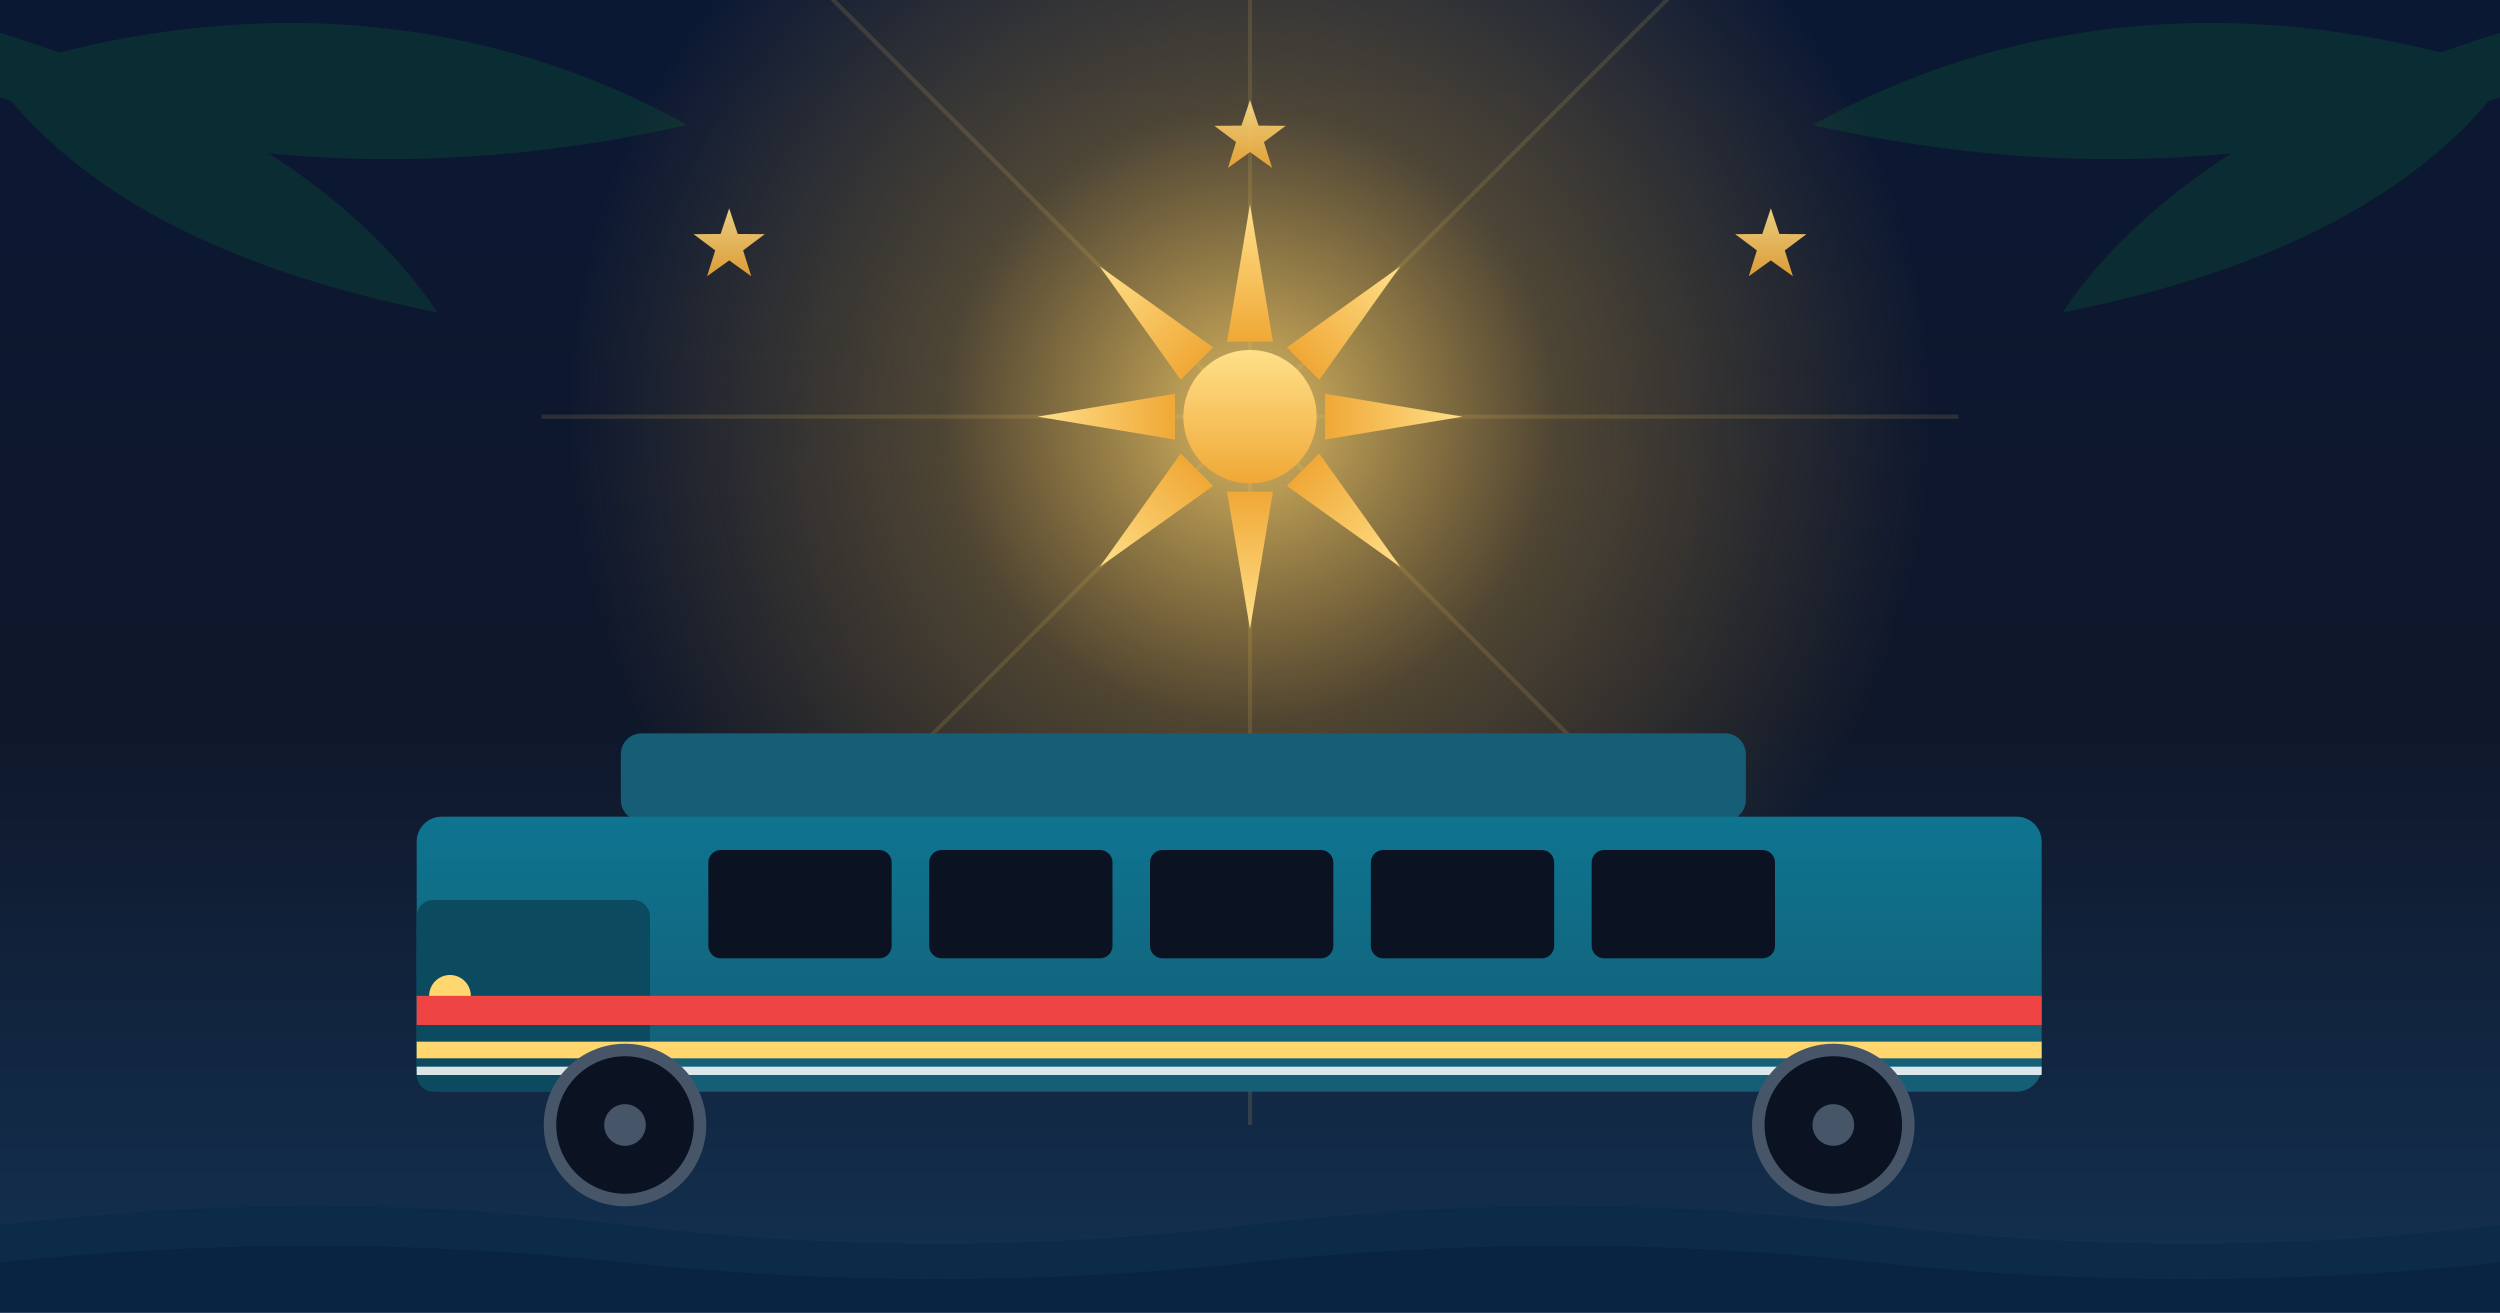
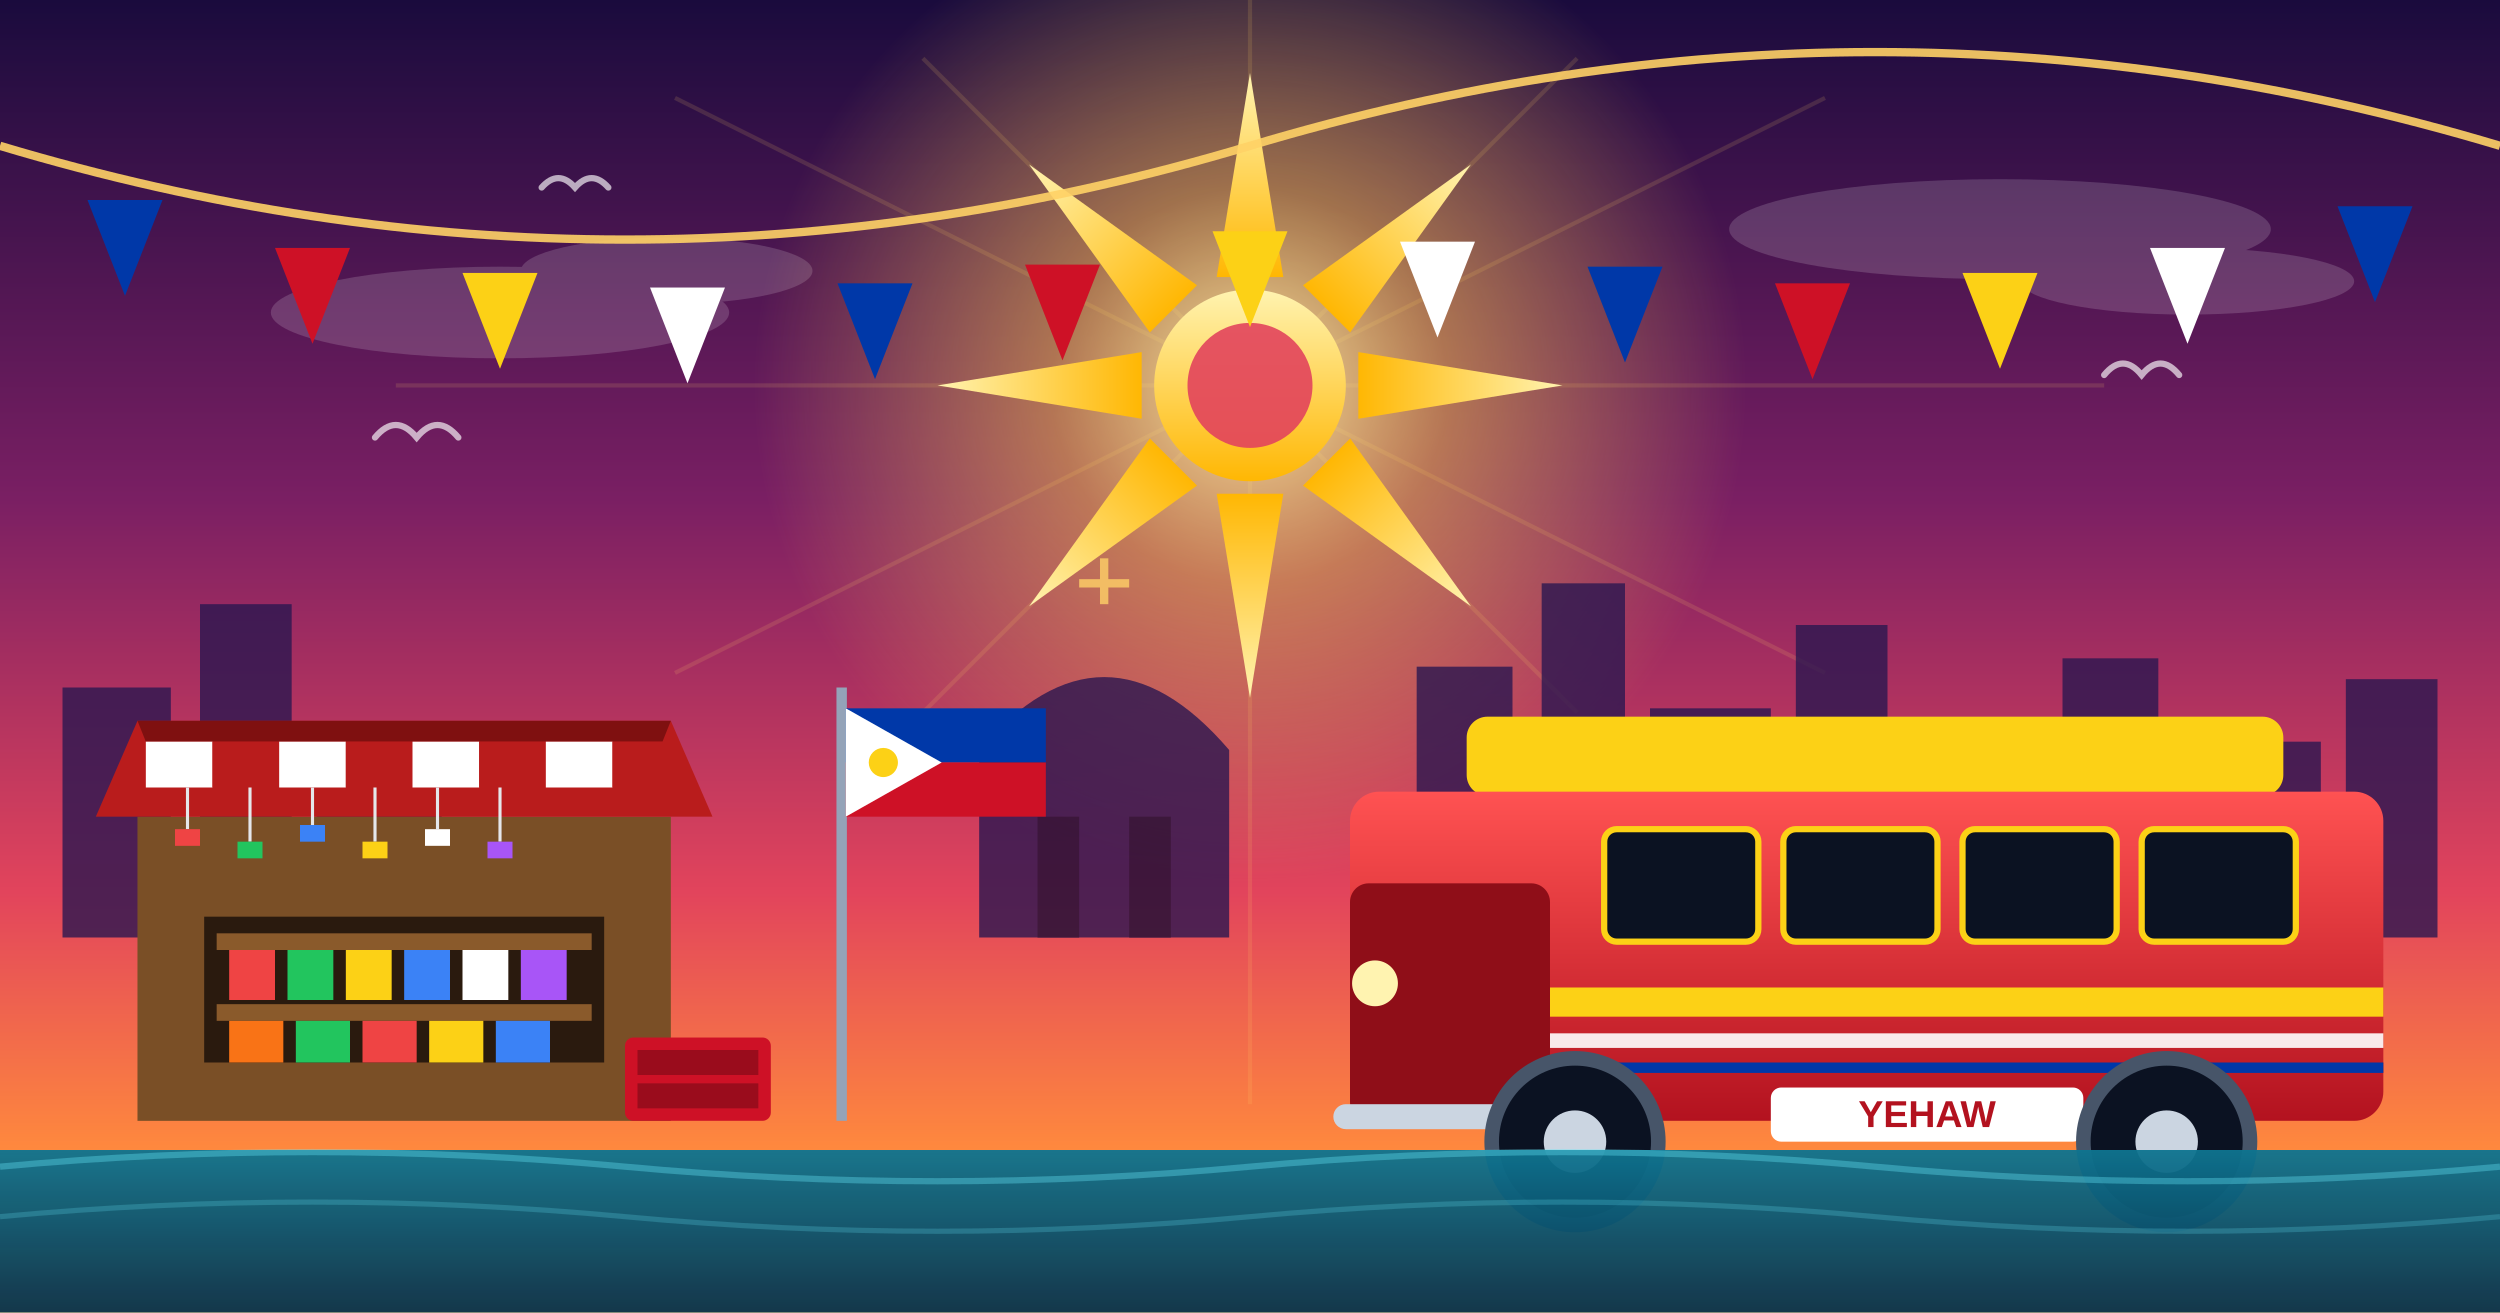
- <svg xmlns="http://www.w3.org/2000/svg" viewBox="0 0 1200 630" role="img" aria-label="Yehaw — jeepney under the Philippine sun">
+ <svg xmlns="http://www.w3.org/2000/svg" viewBox="0 0 1200 630" role="img" aria-label="Yehaw — Filipino daily life: jeepney, sari-sari store, fiesta banderitas and the Philippine sun">
  <defs>
    <linearGradient id="sky" x1="0" y1="0" x2="0" y2="1">
-       <stop offset="0" stop-color="#0b1834" />
-       <stop offset=".55" stop-color="#0f172a" />
-       <stop offset="1" stop-color="#133252" />
+       <stop offset="0" stop-color="#1a0b3d" />
+       <stop offset=".38" stop-color="#7a1f63" />
+       <stop offset=".68" stop-color="#e2445c" />
+       <stop offset=".88" stop-color="#ff8a3d" />
+       <stop offset="1" stop-color="#ffd166" />
    </linearGradient>
    <radialGradient id="sunglow" cx=".5" cy=".5" r=".5">
-       <stop offset="0" stop-color="#ffd76e" stop-opacity=".85" />
-       <stop offset=".45" stop-color="#f4b942" stop-opacity=".28" />
-       <stop offset="1" stop-color="#f4b942" stop-opacity="0" />
+       <stop offset="0" stop-color="#fff3b0" stop-opacity=".95" />
+       <stop offset=".4" stop-color="#ffcf4d" stop-opacity=".5" />
+       <stop offset="1" stop-color="#ffcf4d" stop-opacity="0" />
    </radialGradient>
    <linearGradient id="gold" x1="0" y1="0" x2="0" y2="1">
-       <stop offset="0" stop-color="#ffe08a" />
-       <stop offset="1" stop-color="#f0a836" />
-     </linearGradient>
-     <linearGradient id="jeep" x1="0" y1="0" x2="0" y2="1">
+       <stop offset="0" stop-color="#fff3b0" />
+       <stop offset="1" stop-color="#ffb703" />
+     </linearGradient>
+     <linearGradient id="jeepbody" x1="0" y1="0" x2="0" y2="1">
+       <stop offset="0" stop-color="#ff5252" />
+       <stop offset="1" stop-color="#b3121f" />
+     </linearGradient>
+     <linearGradient id="sea" x1="0" y1="0" x2="0" y2="1">
      <stop offset="0" stop-color="#0e7490" />
-       <stop offset="1" stop-color="#155e75" />
+       <stop offset="1" stop-color="#082f49" />
    </linearGradient>
  </defs>
+   <style>
+     .rays { animation: spin 70s linear infinite; transform-origin: 600px 185px; }
+     @keyframes spin { to { transform: rotate(360deg); } }
+     .flags { animation: sway 2.8s ease-in-out infinite alternate; transform-origin: 600px 60px; }
+     @keyframes sway { from { transform: skewX(-2.5deg); } to { transform: skewX(2.5deg); } }
+     .flagph { animation: wave 2.2s ease-in-out infinite alternate; transform-origin: 402px 358px; }
+     @keyframes wave { from { transform: skewY(-4deg); } to { transform: skewY(4deg); } }
+     .clouds { animation: drift 26s ease-in-out infinite alternate; }
+     @keyframes drift { from { transform: translateX(-30px); } to { transform: translateX(30px); } }
+   </style>
  <rect width="1200" height="630" fill="url(#sky)" />
-   <g fill="#0a3d33" opacity=".55">
-     <path d="M-20,40 C120,-10 240,10 330,60 C240,80 120,90 -20,40 Z" />
-     <path d="M-20,10 C90,40 170,90 210,150 C110,130 20,90 -20,10 Z" />
-     <path d="M1220,40 C1080,-10 960,10 870,60 C960,80 1080,90 1220,40 Z" />
-     <path d="M1220,10 C1110,40 1030,90 990,150 C1090,130 1180,90 1220,10 Z" />
-   </g>
-   <g stroke="#ffd76e" stroke-width="2" opacity=".13">
-     <line x1="600" y1="200" x2="600" y2="-140" />
-     <line x1="600" y1="200" x2="857" y2="-57" />
-     <line x1="600" y1="200" x2="940" y2="200" />
-     <line x1="600" y1="200" x2="857" y2="457" />
-     <line x1="600" y1="200" x2="600" y2="540" />
-     <line x1="600" y1="200" x2="343" y2="457" />
-     <line x1="600" y1="200" x2="260" y2="200" />
-     <line x1="600" y1="200" x2="343" y2="-57" />
-   </g>
-   <circle cx="600" cy="200" r="330" fill="url(#sunglow)" />
-   <g transform="translate(600 200)">
+   <g class="clouds" fill="#ffffff" opacity=".16">
+     <ellipse cx="240" cy="150" rx="110" ry="22" />
+     <ellipse cx="320" cy="130" rx="70" ry="16" />
+     <ellipse cx="960" cy="110" rx="130" ry="24" />
+     <ellipse cx="1050" cy="135" rx="80" ry="16" />
+   </g>
+   <g stroke="#ffffff" stroke-width="3" fill="none" opacity=".65" stroke-linecap="round">
+     <path d="M180,210 q10,-12 20,0 q10,-12 20,0" />
+     <path d="M1010,180 q9,-11 18,0 q9,-11 18,0" />
+     <path d="M260,90 q8,-9 16,0 q8,-9 16,0" />
+   </g>
+   <g class="rays" stroke="#ffd166" stroke-width="2" opacity=".14">
+     <line x1="600" y1="185" x2="600" y2="-160" />
+     <line x1="600" y1="185" x2="876" y2="47" />
+     <line x1="600" y1="185" x2="1010" y2="185" />
+     <line x1="600" y1="185" x2="876" y2="323" />
+     <line x1="600" y1="185" x2="600" y2="530" />
+     <line x1="600" y1="185" x2="324" y2="323" />
+     <line x1="600" y1="185" x2="190" y2="185" />
+     <line x1="600" y1="185" x2="324" y2="47" />
+     <line x1="600" y1="185" x2="757" y2="28" />
+     <line x1="600" y1="185" x2="443" y2="28" />
+     <line x1="600" y1="185" x2="443" y2="342" />
+     <line x1="600" y1="185" x2="757" y2="342" />
+   </g>
+   <circle cx="600" cy="185" r="240" fill="url(#sunglow)" />
+   <g transform="translate(600 185)">
    <g fill="url(#gold)">
-       <path d="M-11,-36 L0,-102 L11,-36 Z" />
-       <path d="M-11,-36 L0,-102 L11,-36 Z" transform="rotate(45)" />
-       <path d="M-11,-36 L0,-102 L11,-36 Z" transform="rotate(90)" />
-       <path d="M-11,-36 L0,-102 L11,-36 Z" transform="rotate(135)" />
-       <path d="M-11,-36 L0,-102 L11,-36 Z" transform="rotate(180)" />
-       <path d="M-11,-36 L0,-102 L11,-36 Z" transform="rotate(225)" />
-       <path d="M-11,-36 L0,-102 L11,-36 Z" transform="rotate(270)" />
-       <path d="M-11,-36 L0,-102 L11,-36 Z" transform="rotate(315)" />
-       <circle r="32" />
-     </g>
-   </g>
-   <g fill="url(#gold)" opacity=".9">
-     <path d="M0,-18 L4.1,-5.7 L17.1,-5.6 L6.7,2.2 L10.6,14.6 L0,7 L-10.6,14.6 L-6.7,2.2 L-17.1,-5.6 L-4.1,-5.7 Z" transform="translate(350 118)" />
-     <path d="M0,-18 L4.1,-5.7 L17.1,-5.6 L6.7,2.2 L10.6,14.6 L0,7 L-10.6,14.6 L-6.7,2.2 L-17.1,-5.6 L-4.1,-5.7 Z" transform="translate(850 118)" />
-     <path d="M0,-18 L4.1,-5.7 L17.1,-5.6 L6.7,2.2 L10.6,14.6 L0,7 L-10.6,14.6 L-6.7,2.2 L-17.1,-5.6 L-4.1,-5.7 Z" transform="translate(600 66)" />
+       <path d="M-16,-52 L0,-150 L16,-52 Z" />
+       <path d="M-16,-52 L0,-150 L16,-52 Z" transform="rotate(45)" />
+       <path d="M-16,-52 L0,-150 L16,-52 Z" transform="rotate(90)" />
+       <path d="M-16,-52 L0,-150 L16,-52 Z" transform="rotate(135)" />
+       <path d="M-16,-52 L0,-150 L16,-52 Z" transform="rotate(180)" />
+       <path d="M-16,-52 L0,-150 L16,-52 Z" transform="rotate(225)" />
+       <path d="M-16,-52 L0,-150 L16,-52 Z" transform="rotate(270)" />
+       <path d="M-16,-52 L0,-150 L16,-52 Z" transform="rotate(315)" />
+       <circle r="46" />
+       <circle r="30" fill="#e2445c" opacity=".9" />
+     </g>
+   </g>
+   <g class="flags">
+     <path d="M0,70 Q300,160 600,70 T1200,70" stroke="#ffd166" stroke-width="4" fill="none" opacity=".9" />
+     <g>
+       <path d="M42,96 L78,96 L60,142 Z" fill="#0038a8" />
+       <path d="M132,119 L168,119 L150,165 Z" fill="#ce1126" />
+       <path d="M222,131 L258,131 L240,177 Z" fill="#fcd116" />
+       <path d="M312,138 L348,138 L330,184 Z" fill="#ffffff" />
+       <path d="M402,136 L438,136 L420,182 Z" fill="#0038a8" />
+       <path d="M492,127 L528,127 L510,173 Z" fill="#ce1126" />
+       <path d="M582,111 L618,111 L600,157 Z" fill="#fcd116" />
+       <path d="M672,116 L708,116 L690,162 Z" fill="#ffffff" />
+       <path d="M762,128 L798,128 L780,174 Z" fill="#0038a8" />
+       <path d="M852,136 L888,136 L870,182 Z" fill="#ce1126" />
+       <path d="M942,131 L978,131 L960,177 Z" fill="#fcd116" />
+       <path d="M1032,119 L1068,119 L1050,165 Z" fill="#ffffff" />
+       <path d="M1122,99 L1158,99 L1140,145 Z" fill="#0038a8" />
+     </g>
+   </g>
+   <g fill="#2a1650" opacity=".8">
+     <rect x="30" y="330" width="52" height="120" />
+     <rect x="96" y="290" width="44" height="160" />
+     <rect x="152" y="350" width="60" height="100" />
+     <rect x="680" y="320" width="46" height="130" />
+     <rect x="740" y="280" width="40" height="170" />
+     <rect x="792" y="340" width="58" height="110" />
+     <rect x="862" y="300" width="44" height="150" />
+     <rect x="918" y="352" width="60" height="98" />
+     <rect x="990" y="316" width="46" height="134" />
+     <rect x="1048" y="356" width="66" height="94" />
+     <rect x="1126" y="326" width="44" height="124" />
+     <rect x="470" y="360" width="120" height="90" />
+     <path d="M470,360 Q530,290 590,360 Z" />
+     <line x1="530" y1="290" x2="530" y2="268" stroke="#ffd166" stroke-width="4" />
+     <line x1="518" y1="280" x2="542" y2="280" stroke="#ffd166" stroke-width="4" />
+     <rect x="498" y="392" width="20" height="58" fill="#170b33" />
+     <rect x="542" y="392" width="20" height="58" fill="#170b33" />
  </g>
  <g>
-     <rect x="298" y="352" width="540" height="42" rx="10" fill="#155e75" />
-     <rect x="200" y="392" width="780" height="132" rx="12" fill="url(#jeep)" />
-     <rect x="200" y="432" width="112" height="92" rx="8" fill="#0c4a5f" />
-     <circle cx="216" cy="478" r="10" fill="#ffd76e" />
-     <g fill="#0b1222">
-       <rect x="340" y="408" width="88" height="52" rx="6" />
-       <rect x="446" y="408" width="88" height="52" rx="6" />
-       <rect x="552" y="408" width="88" height="52" rx="6" />
-       <rect x="658" y="408" width="88" height="52" rx="6" />
-       <rect x="764" y="408" width="88" height="52" rx="6" />
-     </g>
-     <rect x="200" y="478" width="780" height="14" fill="#ef4444" />
-     <rect x="200" y="500" width="780" height="8" fill="#ffd76e" />
-     <rect x="200" y="512" width="780" height="4" fill="#ffffff" opacity=".85" />
-     <g>
-       <circle cx="300" cy="540" r="36" fill="#0b1222" stroke="#475569" stroke-width="6" />
-       <circle cx="300" cy="540" r="10" fill="#475569" />
-       <circle cx="880" cy="540" r="36" fill="#0b1222" stroke="#475569" stroke-width="6" />
-       <circle cx="880" cy="540" r="10" fill="#475569" />
-     </g>
-   </g>
-   <path d="M0,588 Q150,570 300,588 T600,588 T900,588 T1200,588 V630 H0 Z" fill="#0a2a48" opacity=".9" />
-   <path d="M0,606 Q150,590 300,606 T600,606 T900,606 T1200,606 V630 H0 Z" fill="#082240" opacity=".8" />
+     <rect x="66" y="392" width="256" height="146" fill="#8a5a2b" />
+     <rect x="66" y="392" width="256" height="146" fill="#000" opacity=".12" />
+     <polygon points="46,392 342,392 322,346 66,346" fill="#b91c1c" />
+     <polygon points="66,346 322,346 318,356 70,356" fill="#7f1010" />
+     <g>
+       <rect x="70" y="356" width="32" height="22" fill="#ffffff" />
+       <rect x="102" y="356" width="32" height="22" fill="#b91c1c" />
+       <rect x="134" y="356" width="32" height="22" fill="#ffffff" />
+       <rect x="166" y="356" width="32" height="22" fill="#b91c1c" />
+       <rect x="198" y="356" width="32" height="22" fill="#ffffff" />
+       <rect x="230" y="356" width="32" height="22" fill="#b91c1c" />
+       <rect x="262" y="356" width="32" height="22" fill="#ffffff" />
+       <rect x="294" y="356" width="32" height="22" fill="#b91c1c" />
+     </g>
+     <g stroke="#e5e7eb" stroke-width="1.5">
+       <line x1="90" y1="378" x2="90" y2="398" />
+       <line x1="120" y1="378" x2="120" y2="404" />
+       <line x1="150" y1="378" x2="150" y2="396" />
+       <line x1="180" y1="378" x2="180" y2="404" />
+       <line x1="210" y1="378" x2="210" y2="398" />
+       <line x1="240" y1="378" x2="240" y2="404" />
+     </g>
+     <g>
+       <rect x="84" y="398" width="12" height="8" fill="#ef4444" />
+       <rect x="114" y="404" width="12" height="8" fill="#22c55e" />
+       <rect x="144" y="396" width="12" height="8" fill="#3b82f6" />
+       <rect x="174" y="404" width="12" height="8" fill="#fcd116" />
+       <rect x="204" y="398" width="12" height="8" fill="#ffffff" />
+       <rect x="234" y="404" width="12" height="8" fill="#a855f7" />
+     </g>
+     <rect x="98" y="440" width="192" height="70" fill="#2a1a0e" />
+     <g>
+       <rect x="104" y="448" width="180" height="8" fill="#8a5a2b" />
+       <rect x="104" y="482" width="180" height="8" fill="#8a5a2b" />
+       <rect x="110" y="456" width="22" height="24" fill="#ef4444" />
+       <rect x="138" y="456" width="22" height="24" fill="#22c55e" />
+       <rect x="166" y="456" width="22" height="24" fill="#fcd116" />
+       <rect x="194" y="456" width="22" height="24" fill="#3b82f6" />
+       <rect x="222" y="456" width="22" height="24" fill="#ffffff" />
+       <rect x="250" y="456" width="22" height="24" fill="#a855f7" />
+       <rect x="110" y="490" width="26" height="20" fill="#f97316" />
+       <rect x="142" y="490" width="26" height="20" fill="#22c55e" />
+       <rect x="174" y="490" width="26" height="20" fill="#ef4444" />
+       <rect x="206" y="490" width="26" height="20" fill="#fcd116" />
+       <rect x="238" y="490" width="26" height="20" fill="#3b82f6" />
+     </g>
+     <rect x="88" y="398" width="0" height="0" />
+     <g>
+       <rect x="300" y="498" width="70" height="40" rx="4" fill="#ce1126" />
+       <rect x="306" y="504" width="58" height="12" fill="#9a0c1c" />
+       <rect x="306" y="520" width="58" height="12" fill="#9a0c1c" />
+     </g>
+   </g>
+   <g>
+     <line x1="404" y1="330" x2="404" y2="538" stroke="#94a3b8" stroke-width="5" />
+     <g class="flagph">
+       <rect x="406" y="340" width="96" height="26" fill="#0038a8" />
+       <rect x="406" y="366" width="96" height="26" fill="#ce1126" />
+       <polygon points="406,340 452,366 406,392" fill="#ffffff" />
+       <circle cx="424" cy="366" r="7" fill="#fcd116" />
+     </g>
+   </g>
+   <g>
+     <rect x="704" y="344" width="392" height="38" rx="10" fill="#fcd116" />
+     <rect x="648" y="380" width="496" height="158" rx="14" fill="url(#jeepbody)" />
+     <rect x="648" y="424" width="96" height="114" rx="9" fill="#8f0e18" />
+     <circle cx="660" cy="472" r="11" fill="#fff3b0" />
+     <g fill="#0b1222" stroke="#fcd116" stroke-width="3">
+       <rect x="770" y="398" width="74" height="54" rx="6" />
+       <rect x="856" y="398" width="74" height="54" rx="6" />
+       <rect x="942" y="398" width="74" height="54" rx="6" />
+       <rect x="1028" y="398" width="74" height="54" rx="6" />
+     </g>
+     <rect x="744" y="474" width="400" height="14" fill="#fcd116" />
+     <rect x="744" y="496" width="400" height="7" fill="#ffffff" opacity=".9" />
+     <rect x="744" y="510" width="400" height="5" fill="#0038a8" />
+     <rect x="850" y="522" width="150" height="26" rx="5" fill="#ffffff" />
+     <text x="925" y="541" text-anchor="middle" font-family="Arial, sans-serif" font-size="18" font-weight="bold" fill="#b3121f">YEHAW</text>
+     <rect x="640" y="530" width="120" height="12" rx="6" fill="#cbd5e1" />
+     <g>
+       <circle cx="756" cy="548" r="40" fill="#0b1222" stroke="#475569" stroke-width="7" />
+       <circle cx="756" cy="548" r="15" fill="#cbd5e1" />
+       <circle cx="1040" cy="548" r="40" fill="#0b1222" stroke="#475569" stroke-width="7" />
+       <circle cx="1040" cy="548" r="15" fill="#cbd5e1" />
+     </g>
+   </g>
+   <rect x="0" y="552" width="1200" height="78" fill="url(#sea)" opacity=".95" />
+   <path d="M0,560 Q150,546 300,560 T600,560 T900,560 T1200,560" stroke="#67e8f9" stroke-width="3" fill="none" opacity=".35" />
+   <path d="M0,584 Q150,570 300,584 T600,584 T900,584 T1200,584" stroke="#67e8f9" stroke-width="2.5" fill="none" opacity=".22" />
</svg>
